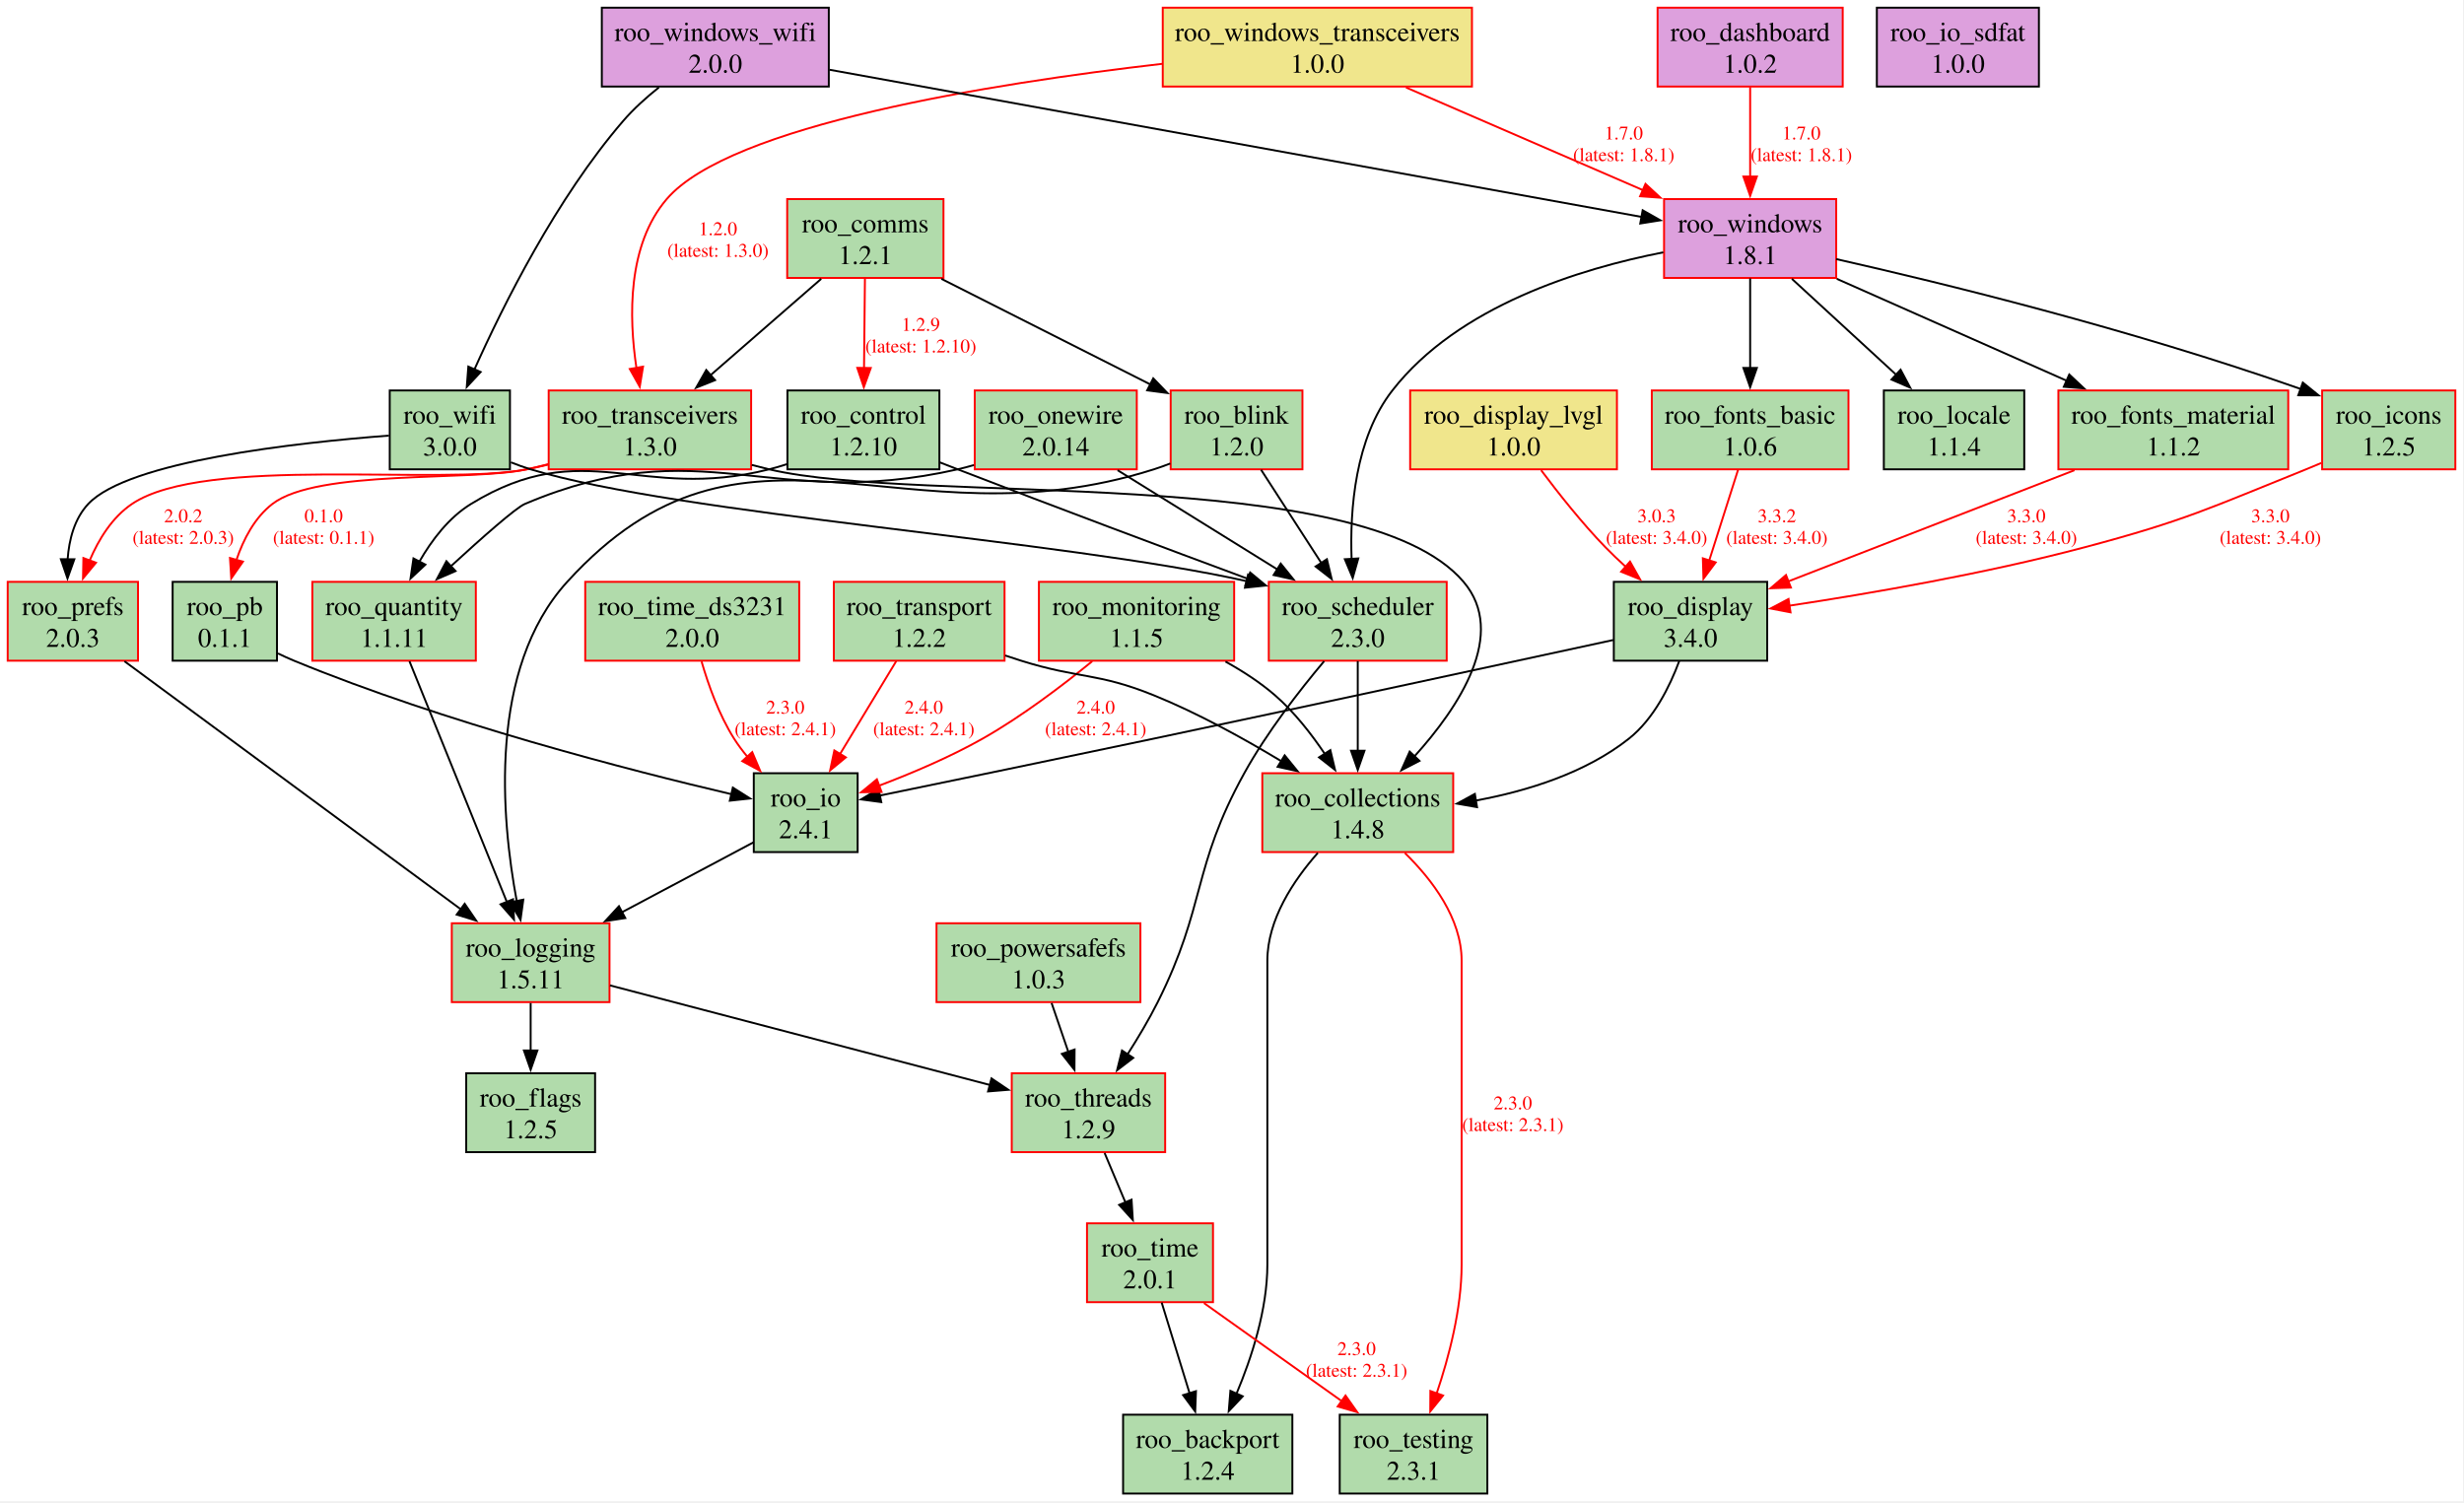
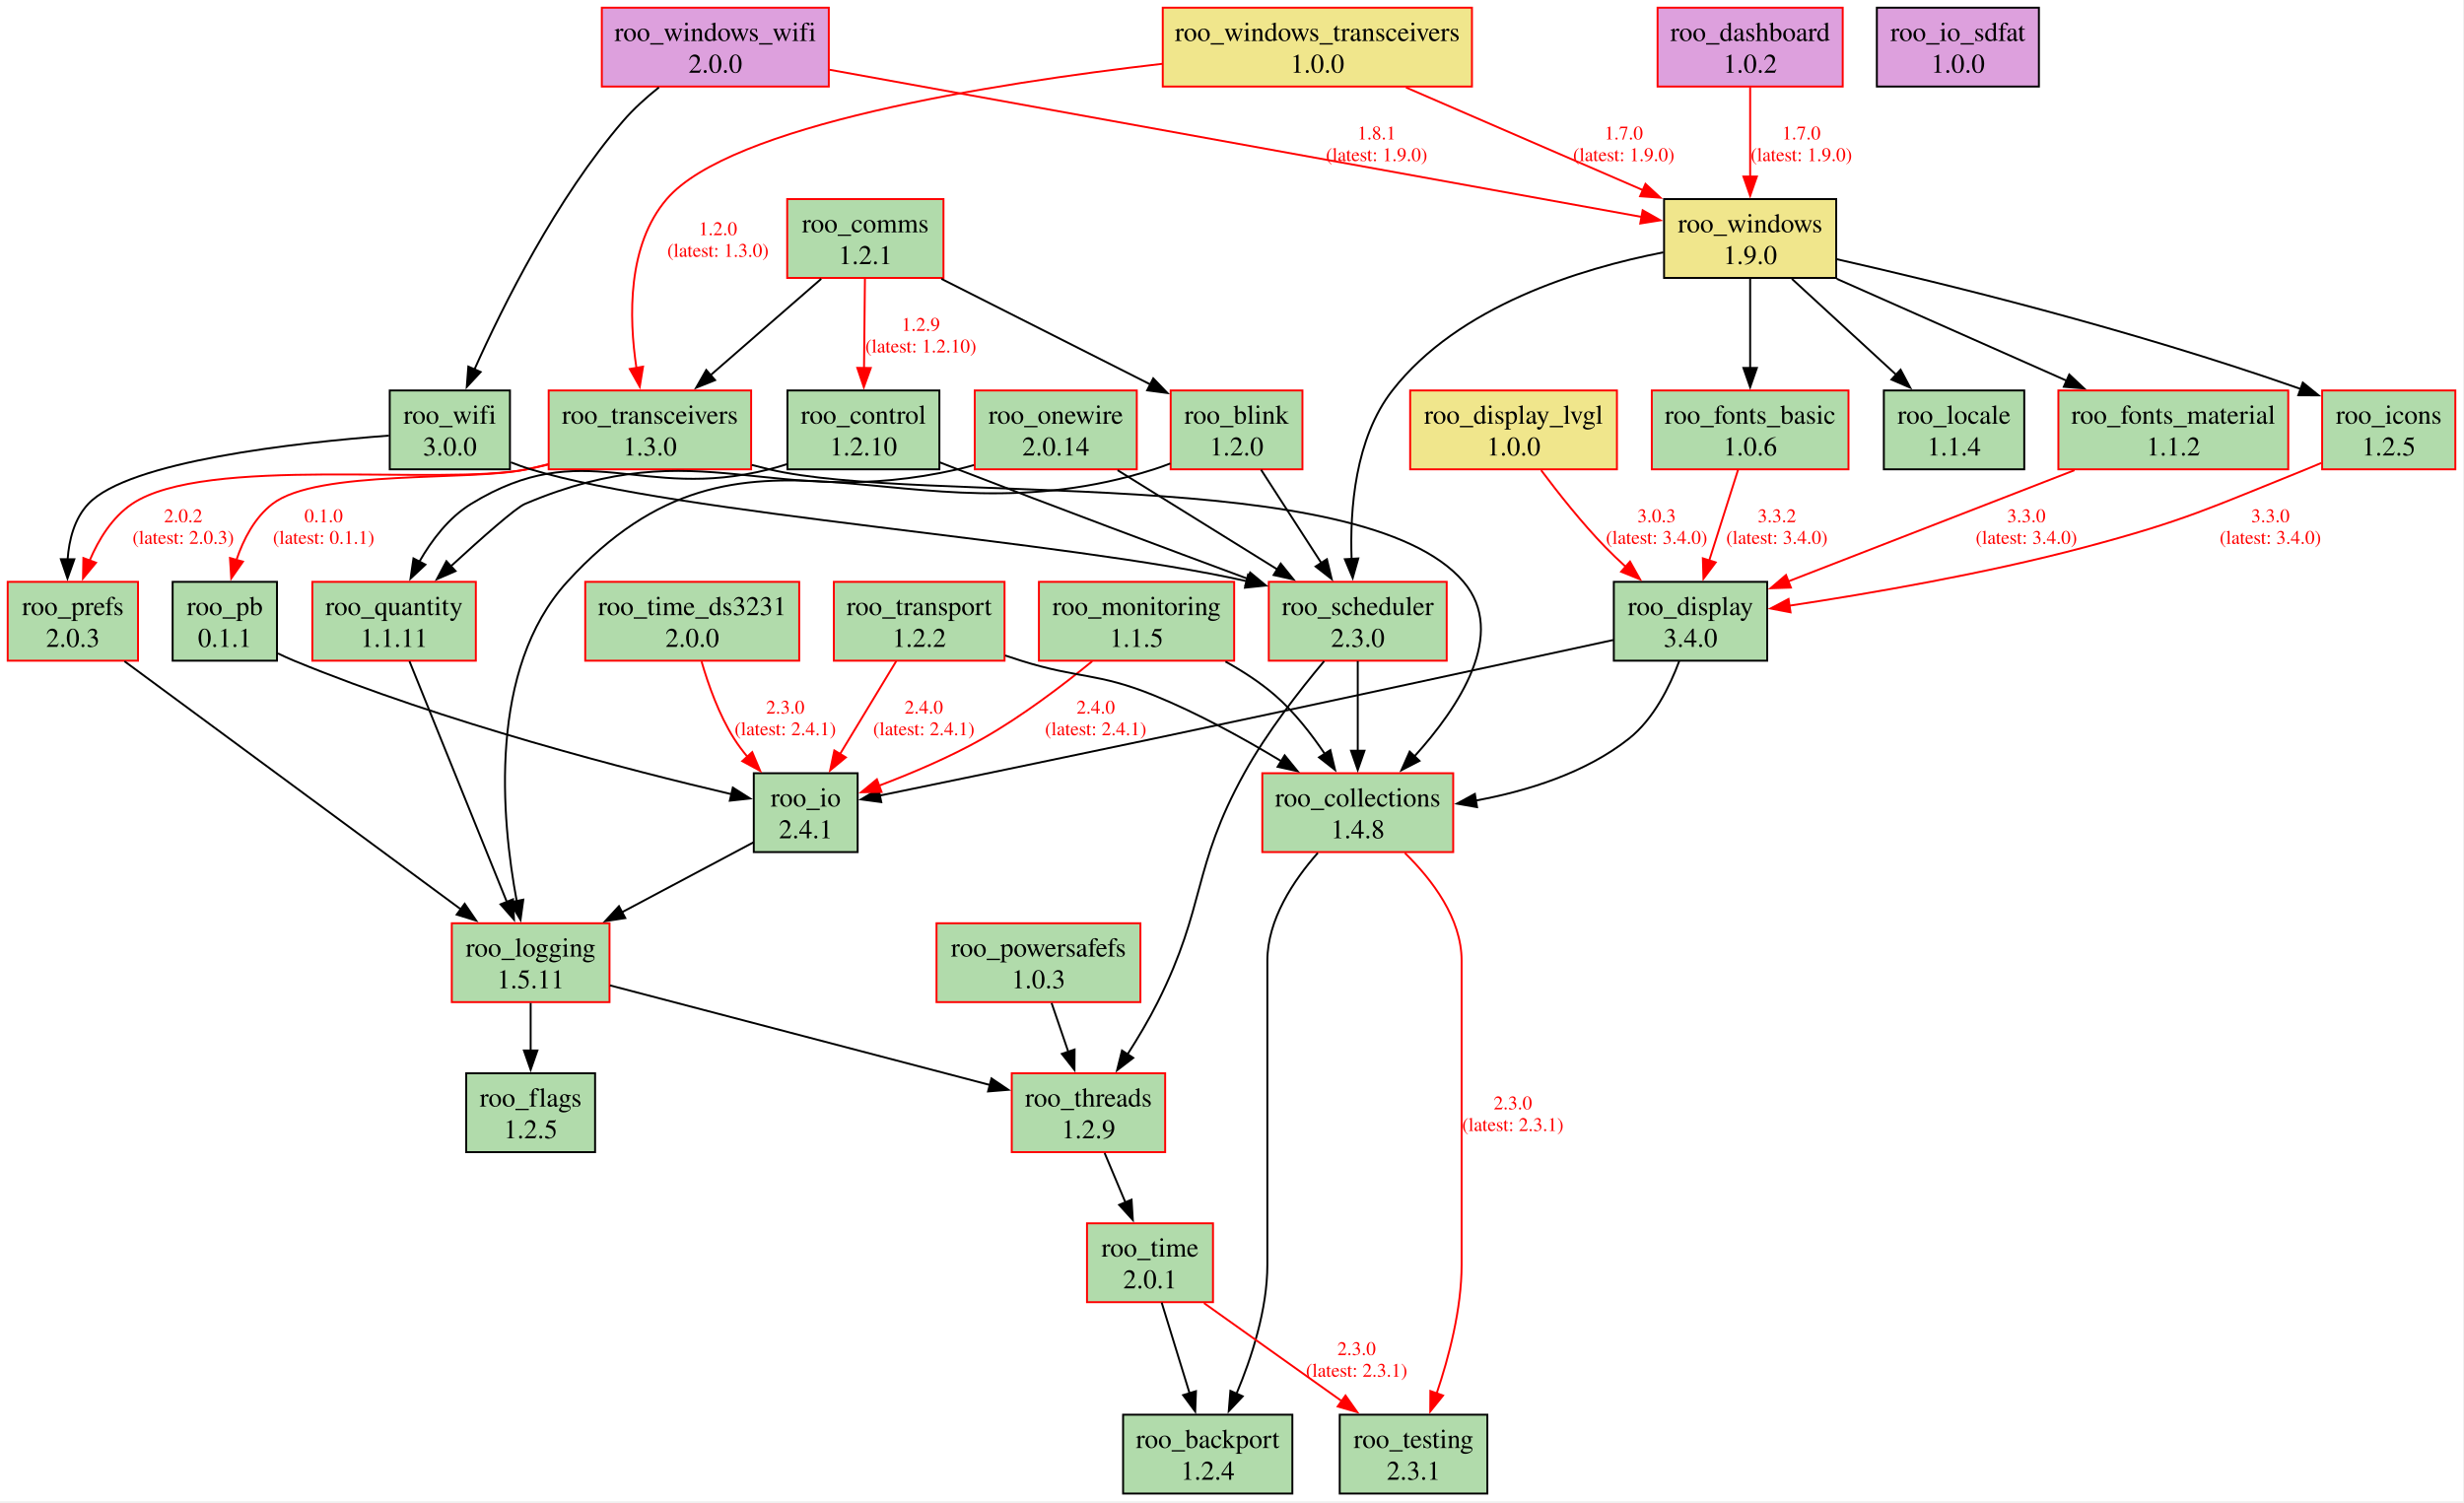
<svg xmlns="http://www.w3.org/2000/svg" width="1281pt" height="781pt" viewBox="0.00 0.00 1281.00 781.00">
  <g id="graph0" class="graph" transform="scale(1 1) rotate(0) translate(4 776.5)">
    <polygon fill="white" stroke="none" points="-4,4 -4,-776.5 1276.5,-776.5 1276.5,4 -4,4" />
    <g id="node1" class="node">
      <polygon fill="#b1dbab" stroke="black" points="667.88,-41 579.88,-41 579.88,0 667.88,0 667.88,-41" />
      <text xml:space="preserve" text-anchor="middle" x="623.88" y="-23.7" font-family="Times,serif" font-size="14.00">roo_backport</text>
      <text xml:space="preserve" text-anchor="middle" x="623.88" y="-7.2" font-family="Times,serif" font-size="14.00">1.2.4</text>
    </g>
    <g id="node2" class="node">
      <polygon fill="#b1dbab" stroke="red" points="673.12,-573.5 604.62,-573.5 604.62,-532.5 673.12,-532.5 673.12,-573.5" />
      <text xml:space="preserve" text-anchor="middle" x="638.88" y="-556.2" font-family="Times,serif" font-size="14.00">roo_blink</text>
      <text xml:space="preserve" text-anchor="middle" x="638.88" y="-539.7" font-family="Times,serif" font-size="14.00">1.2.0</text>
    </g>
    <g id="node16" class="node">
      <polygon fill="#b1dbab" stroke="red" points="312.88,-296.5 230.88,-296.5 230.88,-255.5 312.88,-255.5 312.88,-296.5" />
      <text xml:space="preserve" text-anchor="middle" x="271.88" y="-279.2" font-family="Times,serif" font-size="14.00">roo_logging</text>
      <text xml:space="preserve" text-anchor="middle" x="271.88" y="-262.7" font-family="Times,serif" font-size="14.00">1.5.11</text>
    </g>
    <g id="edge1" class="edge">
      <path fill="none" stroke="black" d="M604.42,-535.53C601.56,-534.42 598.69,-533.39 595.88,-532.5 464.33,-490.71 383.81,-576.05 290.88,-474 249.64,-428.72 256.61,-350.99 264.66,-307.95" />
      <polygon fill="black" stroke="black" points="268.06,-308.77 266.61,-298.27 261.2,-307.38 268.06,-308.77" />
    </g>
    <g id="node23" class="node">
      <polygon fill="#b1dbab" stroke="red" points="748.12,-474 655.62,-474 655.62,-433 748.12,-433 748.12,-474" />
      <text xml:space="preserve" text-anchor="middle" x="701.88" y="-456.7" font-family="Times,serif" font-size="14.00">roo_scheduler</text>
      <text xml:space="preserve" text-anchor="middle" x="701.88" y="-440.2" font-family="Times,serif" font-size="14.00">2.3.0</text>
    </g>
    <g id="edge2" class="edge">
      <path fill="none" stroke="black" d="M651.62,-532.27C660.68,-518.26 672.97,-499.23 683.14,-483.49" />
      <polygon fill="black" stroke="black" points="685.84,-485.77 688.32,-475.47 679.96,-481.97 685.84,-485.77" />
    </g>
    <g id="node3" class="node">
      <polygon fill="#b1dbab" stroke="red" points="751.5,-374.5 652.25,-374.5 652.25,-333.5 751.5,-333.5 751.5,-374.5" />
      <text xml:space="preserve" text-anchor="middle" x="701.88" y="-357.2" font-family="Times,serif" font-size="14.00">roo_collections</text>
      <text xml:space="preserve" text-anchor="middle" x="701.88" y="-340.7" font-family="Times,serif" font-size="14.00">1.4.8</text>
    </g>
    <g id="edge4" class="edge">
      <path fill="none" stroke="black" d="M681.12,-333.09C668.53,-318.82 654.88,-298.41 654.88,-277 654.88,-277 654.88,-277 654.88,-119 654.88,-95.69 646.73,-70.65 638.79,-51.79" />
      <polygon fill="black" stroke="black" points="642.07,-50.56 634.81,-42.84 635.67,-53.4 642.07,-50.56" />
    </g>
    <g id="node24" class="node">
      <polygon fill="#b1dbab" stroke="black" points="769.25,-41 692.5,-41 692.5,0 769.25,0 769.25,-41" />
      <text xml:space="preserve" text-anchor="middle" x="730.88" y="-23.7" font-family="Times,serif" font-size="14.00">roo_testing</text>
      <text xml:space="preserve" text-anchor="middle" x="730.88" y="-7.2" font-family="Times,serif" font-size="14.00">2.3.1</text>
    </g>
    <g id="edge3" class="edge">
      <path fill="none" stroke="red" d="M726.35,-333.07C740.63,-319.09 755.88,-299.01 755.88,-277 755.88,-277 755.88,-277 755.88,-119 755.88,-96.03 749.28,-70.94 742.87,-51.96" />
      <polygon fill="red" stroke="red" points="746.22,-50.96 739.57,-42.71 739.63,-53.31 746.22,-50.96" />
      <text xml:space="preserve" text-anchor="middle" x="782.5" y="-199.75" font-family="Times,serif" font-size="10.00" fill="red">2.3.0</text>
      <text xml:space="preserve" text-anchor="middle" x="782.5" y="-188.5" font-family="Times,serif" font-size="10.00" fill="red">(latest: 2.3.1)</text>
    </g>
    <g id="node4" class="node">
      <polygon fill="#b1dbab" stroke="red" points="486.5,-673 405.25,-673 405.25,-632 486.5,-632 486.5,-673" />
      <text xml:space="preserve" text-anchor="middle" x="445.88" y="-655.7" font-family="Times,serif" font-size="14.00">roo_comms</text>
      <text xml:space="preserve" text-anchor="middle" x="445.88" y="-639.2" font-family="Times,serif" font-size="14.00">1.2.1</text>
    </g>
    <g id="edge5" class="edge">
      <path fill="none" stroke="black" d="M485.4,-631.53C516.94,-615.6 561.14,-593.27 594.01,-576.66" />
      <polygon fill="black" stroke="black" points="595.56,-579.8 602.91,-572.17 592.4,-573.56 595.56,-579.8" />
    </g>
    <g id="node5" class="node">
      <polygon fill="#b1dbab" stroke="black" points="484.38,-573.5 405.38,-573.5 405.38,-532.5 484.38,-532.5 484.38,-573.5" />
      <text xml:space="preserve" text-anchor="middle" x="444.88" y="-556.2" font-family="Times,serif" font-size="14.00">roo_control</text>
      <text xml:space="preserve" text-anchor="middle" x="444.88" y="-539.7" font-family="Times,serif" font-size="14.00">1.2.10</text>
    </g>
    <g id="edge6" class="edge">
      <path fill="none" stroke="red" d="M445.67,-631.77C445.53,-618.29 445.35,-600.16 445.19,-584.79" />
      <polygon fill="red" stroke="red" points="448.7,-585.18 445.09,-575.21 441.7,-585.25 448.7,-585.18" />
      <text xml:space="preserve" text-anchor="middle" x="474.71" y="-604.5" font-family="Times,serif" font-size="10.00" fill="red">1.2.9</text>
      <text xml:space="preserve" text-anchor="middle" x="474.71" y="-593.25" font-family="Times,serif" font-size="10.00" fill="red">(latest: 1.2.10)</text>
    </g>
    <g id="node28" class="node">
      <polygon fill="#b1dbab" stroke="red" points="386.5,-573.5 281.25,-573.5 281.25,-532.5 386.5,-532.5 386.5,-573.5" />
      <text xml:space="preserve" text-anchor="middle" x="333.88" y="-556.2" font-family="Times,serif" font-size="14.00">roo_transceivers</text>
      <text xml:space="preserve" text-anchor="middle" x="333.88" y="-539.7" font-family="Times,serif" font-size="14.00">1.3.0</text>
    </g>
    <g id="edge7" class="edge">
      <path fill="none" stroke="black" d="M422.94,-631.53C406.33,-617.07 383.67,-597.35 365.37,-581.42" />
      <polygon fill="black" stroke="black" points="367.76,-578.86 357.92,-574.93 363.17,-584.14 367.76,-578.86" />
    </g>
    <g id="node22" class="node">
      <polygon fill="#b1dbab" stroke="red" points="243.38,-474 158.38,-474 158.38,-433 243.38,-433 243.38,-474" />
      <text xml:space="preserve" text-anchor="middle" x="200.88" y="-456.7" font-family="Times,serif" font-size="14.00">roo_quantity</text>
      <text xml:space="preserve" text-anchor="middle" x="200.88" y="-440.2" font-family="Times,serif" font-size="14.00">1.1.11</text>
    </g>
    <g id="edge8" class="edge">
      <path fill="none" stroke="black" d="M405.05,-535.16C401.97,-534.16 398.89,-533.26 395.88,-532.5 328.63,-515.53 300.03,-550.7 240.88,-514.5 229.35,-507.45 220.43,-495.67 213.97,-484.41" />
      <polygon fill="black" stroke="black" points="217.16,-482.95 209.42,-475.71 210.95,-486.19 217.16,-482.95" />
    </g>
    <g id="edge9" class="edge">
      <path fill="none" stroke="black" d="M484.69,-536.08C487.8,-534.86 490.89,-533.66 493.88,-532.5 544.84,-512.81 603.09,-491.02 644.97,-475.49" />
      <polygon fill="black" stroke="black" points="645.93,-478.87 654.09,-472.11 643.5,-472.3 645.93,-478.87" />
    </g>
    <g id="node6" class="node">
      <polygon fill="plum" stroke="red" points="954,-772.5 857.75,-772.5 857.75,-731.5 954,-731.5 954,-772.5" />
      <text xml:space="preserve" text-anchor="middle" x="905.88" y="-755.2" font-family="Times,serif" font-size="14.00">roo_dashboard</text>
      <text xml:space="preserve" text-anchor="middle" x="905.88" y="-738.7" font-family="Times,serif" font-size="14.00">1.0.2</text>
    </g>
    <g id="node31" class="node">
-       <polygon fill="plum" stroke="red" points="950.62,-673 861.12,-673 861.12,-632 950.62,-632 950.62,-673" />
+       <polygon fill="khaki" stroke="black" points="950.62,-673 861.12,-673 861.12,-632 950.62,-632 950.62,-673" />
      <text xml:space="preserve" text-anchor="middle" x="905.88" y="-655.7" font-family="Times,serif" font-size="14.00">roo_windows</text>
-       <text xml:space="preserve" text-anchor="middle" x="905.88" y="-639.2" font-family="Times,serif" font-size="14.00">1.8.1</text>
+       <text xml:space="preserve" text-anchor="middle" x="905.88" y="-639.2" font-family="Times,serif" font-size="14.00">1.9.0</text>
    </g>
    <g id="edge10" class="edge">
      <path fill="none" stroke="red" d="M905.88,-731.27C905.88,-717.79 905.88,-699.66 905.88,-684.29" />
      <polygon fill="red" stroke="red" points="909.38,-684.71 905.88,-674.71 902.38,-684.71 909.38,-684.71" />
      <text xml:space="preserve" text-anchor="middle" x="932.5" y="-704" font-family="Times,serif" font-size="10.00" fill="red">1.7.0</text>
-       <text xml:space="preserve" text-anchor="middle" x="932.5" y="-692.75" font-family="Times,serif" font-size="10.00" fill="red">(latest: 1.8.1)</text>
+       <text xml:space="preserve" text-anchor="middle" x="932.5" y="-692.75" font-family="Times,serif" font-size="10.00" fill="red">(latest: 1.9.0)</text>
    </g>
    <g id="node7" class="node">
      <polygon fill="#b1dbab" stroke="black" points="914.75,-474 835,-474 835,-433 914.75,-433 914.75,-474" />
      <text xml:space="preserve" text-anchor="middle" x="874.88" y="-456.7" font-family="Times,serif" font-size="14.00">roo_display</text>
      <text xml:space="preserve" text-anchor="middle" x="874.88" y="-440.2" font-family="Times,serif" font-size="14.00">3.4.0</text>
    </g>
    <g id="edge11" class="edge">
      <path fill="none" stroke="black" d="M868.99,-432.75C864.06,-419.51 855.73,-402.7 842.88,-392.5 820.3,-374.6 789.95,-365.2 763.19,-360.29" />
      <polygon fill="black" stroke="black" points="763.9,-356.86 753.46,-358.69 762.76,-363.76 763.9,-356.86" />
    </g>
    <g id="node13" class="node">
      <polygon fill="#b1dbab" stroke="black" points="441.88,-374.5 387.88,-374.5 387.88,-333.5 441.88,-333.5 441.88,-374.5" />
      <text xml:space="preserve" text-anchor="middle" x="414.88" y="-357.2" font-family="Times,serif" font-size="14.00">roo_io</text>
      <text xml:space="preserve" text-anchor="middle" x="414.88" y="-340.7" font-family="Times,serif" font-size="14.00">2.4.1</text>
    </g>
    <g id="edge12" class="edge">
      <path fill="none" stroke="black" d="M834.7,-443.76C780.5,-431.99 680.95,-410.46 595.88,-392.5 546.72,-382.12 489.99,-370.41 453.34,-362.88" />
      <polygon fill="black" stroke="black" points="454.16,-359.48 443.66,-360.89 452.75,-366.33 454.16,-359.48" />
    </g>
    <g id="node8" class="node">
      <polygon fill="khaki" stroke="red" points="836.62,-573.5 729.12,-573.5 729.12,-532.5 836.62,-532.5 836.62,-573.5" />
      <text xml:space="preserve" text-anchor="middle" x="782.88" y="-556.2" font-family="Times,serif" font-size="14.00">roo_display_lvgl</text>
      <text xml:space="preserve" text-anchor="middle" x="782.88" y="-539.7" font-family="Times,serif" font-size="14.00">1.0.0</text>
    </g>
    <g id="edge13" class="edge">
      <path fill="none" stroke="red" d="M797.23,-532.01C806.27,-519.94 818.48,-504.52 830.62,-492 833.94,-488.58 837.53,-485.15 841.2,-481.83" />
      <polygon fill="red" stroke="red" points="843.42,-484.54 848.63,-475.31 838.8,-479.27 843.42,-484.54" />
      <text xml:space="preserve" text-anchor="middle" x="857.25" y="-505" font-family="Times,serif" font-size="10.00" fill="red">3.0.3</text>
      <text xml:space="preserve" text-anchor="middle" x="857.25" y="-493.75" font-family="Times,serif" font-size="10.00" fill="red">(latest: 3.4.0)</text>
    </g>
    <g id="node9" class="node">
      <polygon fill="#b1dbab" stroke="black" points="305.38,-218.5 238.38,-218.5 238.38,-177.5 305.38,-177.5 305.38,-218.5" />
      <text xml:space="preserve" text-anchor="middle" x="271.88" y="-201.2" font-family="Times,serif" font-size="14.00">roo_flags</text>
      <text xml:space="preserve" text-anchor="middle" x="271.88" y="-184.7" font-family="Times,serif" font-size="14.00">1.2.5</text>
    </g>
    <g id="node10" class="node">
      <polygon fill="#b1dbab" stroke="red" points="957,-573.5 854.75,-573.5 854.75,-532.5 957,-532.5 957,-573.5" />
      <text xml:space="preserve" text-anchor="middle" x="905.88" y="-556.2" font-family="Times,serif" font-size="14.00">roo_fonts_basic</text>
      <text xml:space="preserve" text-anchor="middle" x="905.88" y="-539.7" font-family="Times,serif" font-size="14.00">1.0.6</text>
    </g>
    <g id="edge14" class="edge">
      <path fill="none" stroke="red" d="M899.6,-532.27C895.27,-518.66 889.44,-500.3 884.52,-484.84" />
      <polygon fill="red" stroke="red" points="887.96,-484.11 881.6,-475.64 881.29,-486.23 887.96,-484.11" />
      <text xml:space="preserve" text-anchor="middle" x="919.78" y="-505" font-family="Times,serif" font-size="10.00" fill="red">3.3.2</text>
      <text xml:space="preserve" text-anchor="middle" x="919.78" y="-493.75" font-family="Times,serif" font-size="10.00" fill="red">(latest: 3.4.0)</text>
    </g>
    <g id="node11" class="node">
      <polygon fill="#b1dbab" stroke="red" points="1185.62,-573.5 1066.12,-573.5 1066.12,-532.5 1185.62,-532.5 1185.62,-573.5" />
      <text xml:space="preserve" text-anchor="middle" x="1125.88" y="-556.2" font-family="Times,serif" font-size="14.00">roo_fonts_material</text>
      <text xml:space="preserve" text-anchor="middle" x="1125.88" y="-539.7" font-family="Times,serif" font-size="14.00">1.1.2</text>
    </g>
    <g id="edge15" class="edge">
      <path fill="none" stroke="red" d="M1074.48,-532.03C1030.98,-515.14 968.97,-491.05 925.65,-474.22" />
      <polygon fill="red" stroke="red" points="927.06,-471.02 916.47,-470.66 924.52,-477.54 927.06,-471.02" />
      <text xml:space="preserve" text-anchor="middle" x="1049.48" y="-505" font-family="Times,serif" font-size="10.00" fill="red">3.3.0</text>
      <text xml:space="preserve" text-anchor="middle" x="1049.48" y="-493.75" font-family="Times,serif" font-size="10.00" fill="red">(latest: 3.4.0)</text>
    </g>
    <g id="node12" class="node">
      <polygon fill="#b1dbab" stroke="red" points="1272.5,-573.5 1203.25,-573.5 1203.25,-532.5 1272.5,-532.5 1272.5,-573.5" />
      <text xml:space="preserve" text-anchor="middle" x="1237.88" y="-556.2" font-family="Times,serif" font-size="14.00">roo_icons</text>
      <text xml:space="preserve" text-anchor="middle" x="1237.88" y="-539.7" font-family="Times,serif" font-size="14.00">1.2.5</text>
    </g>
    <g id="edge16" class="edge">
      <path fill="none" stroke="red" d="M1202.78,-535.79C1200.12,-534.65 1197.46,-533.54 1194.88,-532.5 1144.6,-512.29 1132.25,-505.92 1079.88,-492 1028.26,-478.28 968,-467.91 926.24,-461.6" />
      <polygon fill="red" stroke="red" points="926.87,-458.15 916.47,-460.14 925.84,-465.08 926.87,-458.15" />
      <text xml:space="preserve" text-anchor="middle" x="1176.34" y="-505" font-family="Times,serif" font-size="10.00" fill="red">3.3.0</text>
      <text xml:space="preserve" text-anchor="middle" x="1176.34" y="-493.75" font-family="Times,serif" font-size="10.00" fill="red">(latest: 3.4.0)</text>
    </g>
    <g id="edge17" class="edge">
      <path fill="none" stroke="black" d="M387.64,-338.53C368.39,-328.29 342.07,-314.31 319.39,-302.25" />
      <polygon fill="black" stroke="black" points="321.08,-299.19 310.61,-297.58 317.79,-305.37 321.08,-299.19" />
    </g>
    <g id="node14" class="node">
      <polygon fill="plum" stroke="black" points="1056,-772.5 971.75,-772.5 971.75,-731.5 1056,-731.5 1056,-772.5" />
      <text xml:space="preserve" text-anchor="middle" x="1013.88" y="-755.2" font-family="Times,serif" font-size="14.00">roo_io_sdfat</text>
      <text xml:space="preserve" text-anchor="middle" x="1013.88" y="-738.7" font-family="Times,serif" font-size="14.00">1.0.0</text>
    </g>
    <g id="node15" class="node">
      <polygon fill="#b1dbab" stroke="black" points="1048.38,-573.5 975.38,-573.5 975.38,-532.5 1048.38,-532.5 1048.38,-573.5" />
      <text xml:space="preserve" text-anchor="middle" x="1011.88" y="-556.2" font-family="Times,serif" font-size="14.00">roo_locale</text>
      <text xml:space="preserve" text-anchor="middle" x="1011.88" y="-539.7" font-family="Times,serif" font-size="14.00">1.1.4</text>
    </g>
    <g id="edge18" class="edge">
      <path fill="none" stroke="black" d="M271.88,-255.03C271.88,-247.44 271.88,-238.6 271.88,-230.21" />
      <polygon fill="black" stroke="black" points="275.38,-230.35 271.88,-220.35 268.38,-230.35 275.38,-230.35" />
    </g>
    <g id="node25" class="node">
      <polygon fill="#b1dbab" stroke="red" points="601.75,-218.5 522,-218.5 522,-177.5 601.75,-177.5 601.75,-218.5" />
      <text xml:space="preserve" text-anchor="middle" x="561.88" y="-201.2" font-family="Times,serif" font-size="14.00">roo_threads</text>
      <text xml:space="preserve" text-anchor="middle" x="561.88" y="-184.7" font-family="Times,serif" font-size="14.00">1.2.9</text>
    </g>
    <g id="edge19" class="edge">
      <path fill="none" stroke="black" d="M313.12,-264.19C365.16,-250.55 454.65,-227.1 510.92,-212.35" />
      <polygon fill="black" stroke="black" points="511.46,-215.83 520.24,-209.91 509.68,-209.06 511.46,-215.83" />
    </g>
    <g id="node17" class="node">
      <polygon fill="#b1dbab" stroke="red" points="637.62,-474 536.12,-474 536.12,-433 637.62,-433 637.62,-474" />
      <text xml:space="preserve" text-anchor="middle" x="586.88" y="-456.7" font-family="Times,serif" font-size="14.00">roo_monitoring</text>
      <text xml:space="preserve" text-anchor="middle" x="586.88" y="-440.2" font-family="Times,serif" font-size="14.00">1.1.5</text>
    </g>
    <g id="edge20" class="edge">
      <path fill="none" stroke="black" d="M633.11,-432.54C642.16,-427.53 651.21,-421.65 658.88,-415 668.78,-406.41 677.63,-395.1 684.7,-384.62" />
      <polygon fill="black" stroke="black" points="687.63,-386.53 690.08,-376.22 681.74,-382.75 687.63,-386.53" />
    </g>
    <g id="edge21" class="edge">
      <path fill="none" stroke="red" d="M563.82,-432.7C548.4,-420.1 527.27,-404.05 506.88,-392.5 489.88,-382.88 469.93,-374.43 452.96,-368.01" />
      <polygon fill="red" stroke="red" points="454.31,-364.77 443.71,-364.6 451.89,-371.34 454.31,-364.77" />
      <text xml:space="preserve" text-anchor="middle" x="565.64" y="-405.5" font-family="Times,serif" font-size="10.00" fill="red">2.4.0</text>
      <text xml:space="preserve" text-anchor="middle" x="565.64" y="-394.25" font-family="Times,serif" font-size="10.00" fill="red">(latest: 2.4.1)</text>
    </g>
    <g id="node18" class="node">
      <polygon fill="#b1dbab" stroke="red" points="587,-573.5 502.75,-573.5 502.75,-532.5 587,-532.5 587,-573.5" />
      <text xml:space="preserve" text-anchor="middle" x="544.88" y="-556.2" font-family="Times,serif" font-size="14.00">roo_onewire</text>
      <text xml:space="preserve" text-anchor="middle" x="544.88" y="-539.7" font-family="Times,serif" font-size="14.00">2.0.14</text>
    </g>
    <g id="edge23" class="edge">
      <path fill="none" stroke="black" d="M502.3,-534.71C499.47,-533.88 496.65,-533.13 493.88,-532.5 396.03,-510.36 361.22,-553.7 268.88,-514.5 264.12,-512.48 246.4,-496.79 230.23,-481.96" />
      <polygon fill="black" stroke="black" points="232.83,-479.6 223.11,-475.38 228.09,-484.74 232.83,-479.6" />
    </g>
    <g id="edge22" class="edge">
      <path fill="none" stroke="black" d="M577.03,-532.03C601.05,-517.11 634.1,-496.59 660.16,-480.41" />
      <polygon fill="black" stroke="black" points="661.83,-483.49 668.48,-475.24 658.14,-477.54 661.83,-483.49" />
    </g>
    <g id="node19" class="node">
      <polygon fill="#b1dbab" stroke="black" points="140,-474 85.75,-474 85.75,-433 140,-433 140,-474" />
      <text xml:space="preserve" text-anchor="middle" x="112.88" y="-456.7" font-family="Times,serif" font-size="14.00">roo_pb</text>
      <text xml:space="preserve" text-anchor="middle" x="112.88" y="-440.2" font-family="Times,serif" font-size="14.00">0.1.1</text>
    </g>
    <g id="edge24" class="edge">
      <path fill="none" stroke="black" d="M140.5,-436.79C143.29,-435.43 146.11,-434.14 148.88,-433 227.27,-400.7 323.74,-375.92 376.28,-363.6" />
      <polygon fill="black" stroke="black" points="376.99,-367.03 385.95,-361.36 375.42,-360.21 376.99,-367.03" />
    </g>
    <g id="node20" class="node">
      <polygon fill="#b1dbab" stroke="red" points="588.88,-296.5 482.88,-296.5 482.88,-255.5 588.88,-255.5 588.88,-296.5" />
      <text xml:space="preserve" text-anchor="middle" x="535.88" y="-279.2" font-family="Times,serif" font-size="14.00">roo_powersafefs</text>
      <text xml:space="preserve" text-anchor="middle" x="535.88" y="-262.7" font-family="Times,serif" font-size="14.00">1.0.3</text>
    </g>
    <g id="edge25" class="edge">
      <path fill="none" stroke="black" d="M542.71,-255.03C545.36,-247.26 548.47,-238.19 551.4,-229.63" />
      <polygon fill="black" stroke="black" points="554.67,-230.86 554.6,-220.27 548.05,-228.6 554.67,-230.86" />
    </g>
    <g id="node21" class="node">
      <polygon fill="#b1dbab" stroke="red" points="67.75,-474 0,-474 0,-433 67.75,-433 67.75,-474" />
      <text xml:space="preserve" text-anchor="middle" x="33.88" y="-456.7" font-family="Times,serif" font-size="14.00">roo_prefs</text>
      <text xml:space="preserve" text-anchor="middle" x="33.88" y="-440.2" font-family="Times,serif" font-size="14.00">2.0.3</text>
    </g>
    <g id="edge26" class="edge">
      <path fill="none" stroke="black" d="M60.71,-432.71C103.57,-401.11 187.5,-339.22 235.64,-303.72" />
      <polygon fill="black" stroke="black" points="237.58,-306.64 243.55,-297.89 233.43,-301 237.58,-306.64" />
    </g>
    <g id="edge27" class="edge">
      <path fill="none" stroke="black" d="M208.88,-432.71C221.24,-402.16 245.05,-343.31 259.6,-307.35" />
      <polygon fill="black" stroke="black" points="262.72,-308.97 263.22,-298.39 256.23,-306.35 262.72,-308.97" />
    </g>
    <g id="edge28" class="edge">
      <path fill="none" stroke="black" d="M701.88,-432.77C701.88,-419.29 701.88,-401.16 701.88,-385.79" />
      <polygon fill="black" stroke="black" points="705.38,-386.21 701.88,-376.21 698.38,-386.21 705.38,-386.21" />
    </g>
    <g id="edge29" class="edge">
      <path fill="none" stroke="black" d="M684.4,-432.75C671.65,-417.6 654.61,-395.75 642.88,-374.5 615.54,-325 623.2,-306.06 597.88,-255.5 593.31,-246.38 587.64,-236.88 582.17,-228.33" />
      <polygon fill="black" stroke="black" points="585.16,-226.51 576.75,-220.07 579.31,-230.35 585.16,-226.51" />
    </g>
    <g id="node26" class="node">
      <polygon fill="#b1dbab" stroke="red" points="626.62,-140.5 561.12,-140.5 561.12,-99.5 626.62,-99.5 626.62,-140.5" />
      <text xml:space="preserve" text-anchor="middle" x="593.88" y="-123.2" font-family="Times,serif" font-size="14.00">roo_time</text>
      <text xml:space="preserve" text-anchor="middle" x="593.88" y="-106.7" font-family="Times,serif" font-size="14.00">2.0.1</text>
    </g>
    <g id="edge30" class="edge">
      <path fill="none" stroke="black" d="M570.28,-177.03C573.59,-169.18 577.46,-159.98 581.1,-151.34" />
      <polygon fill="black" stroke="black" points="584.28,-152.8 584.94,-142.23 577.83,-150.09 584.28,-152.8" />
    </g>
    <g id="edge32" class="edge">
      <path fill="none" stroke="black" d="M599.95,-99.27C604.13,-85.66 609.78,-67.3 614.54,-51.84" />
      <polygon fill="black" stroke="black" points="617.77,-53.23 617.37,-42.65 611.08,-51.18 617.77,-53.23" />
    </g>
    <g id="edge31" class="edge">
      <path fill="none" stroke="red" d="M621.93,-99.03C642.62,-84.31 670.97,-64.13 693.57,-48.05" />
      <polygon fill="red" stroke="red" points="695.51,-50.97 701.62,-42.32 691.45,-45.26 695.51,-50.97" />
      <text xml:space="preserve" text-anchor="middle" x="701.27" y="-72" font-family="Times,serif" font-size="10.00" fill="red">2.3.0</text>
      <text xml:space="preserve" text-anchor="middle" x="701.27" y="-60.75" font-family="Times,serif" font-size="10.00" fill="red">(latest: 2.3.1)</text>
    </g>
    <g id="node27" class="node">
      <polygon fill="#b1dbab" stroke="red" points="411.5,-474 300.25,-474 300.25,-433 411.5,-433 411.5,-474" />
      <text xml:space="preserve" text-anchor="middle" x="355.88" y="-456.7" font-family="Times,serif" font-size="14.00">roo_time_ds3231</text>
      <text xml:space="preserve" text-anchor="middle" x="355.88" y="-440.2" font-family="Times,serif" font-size="14.00">2.0.0</text>
    </g>
    <g id="edge33" class="edge">
      <path fill="none" stroke="red" d="M360.73,-432.6C364.26,-420.42 369.8,-404.85 377.62,-392.5 379.7,-389.22 382.11,-386.01 384.68,-382.92" />
      <polygon fill="red" stroke="red" points="387.07,-385.49 391.21,-375.73 381.89,-380.78 387.07,-385.49" />
      <text xml:space="preserve" text-anchor="middle" x="404.25" y="-405.5" font-family="Times,serif" font-size="10.00" fill="red">2.3.0</text>
      <text xml:space="preserve" text-anchor="middle" x="404.25" y="-394.25" font-family="Times,serif" font-size="10.00" fill="red">(latest: 2.4.1)</text>
    </g>
    <g id="edge35" class="edge">
      <path fill="none" stroke="black" d="M386.84,-534.79C389.88,-533.97 392.91,-533.2 395.88,-532.5 474.95,-513.76 704.21,-535.89 756.88,-474 779.8,-447.06 754.61,-408.97 731.29,-383.19" />
      <polygon fill="black" stroke="black" points="733.96,-380.93 724.56,-376.06 728.87,-385.74 733.96,-380.93" />
    </g>
    <g id="edge34" class="edge">
      <path fill="none" stroke="red" d="M280.96,-535.16C277.23,-534.2 273.51,-533.29 269.88,-532.5 240.9,-526.16 161.1,-532.62 137.62,-514.5 128.36,-507.35 122.54,-496.11 118.89,-485.29" />
      <polygon fill="red" stroke="red" points="122.3,-484.5 116.23,-475.81 115.56,-486.39 122.3,-484.5" />
      <text xml:space="preserve" text-anchor="middle" x="164.25" y="-505" font-family="Times,serif" font-size="10.00" fill="red">0.1.0</text>
      <text xml:space="preserve" text-anchor="middle" x="164.25" y="-493.75" font-family="Times,serif" font-size="10.00" fill="red">(latest: 0.1.1)</text>
    </g>
    <g id="edge36" class="edge">
      <path fill="none" stroke="red" d="M281.01,-534.96C277.26,-534.04 273.52,-533.21 269.88,-532.5 224.93,-523.78 102.61,-540.06 64.62,-514.5 54.36,-507.59 47.32,-496.15 42.61,-485.1" />
      <polygon fill="red" stroke="red" points="45.91,-483.95 39.15,-475.79 39.35,-486.38 45.91,-483.95" />
      <text xml:space="preserve" text-anchor="middle" x="91.25" y="-505" font-family="Times,serif" font-size="10.00" fill="red">2.0.2</text>
      <text xml:space="preserve" text-anchor="middle" x="91.25" y="-493.75" font-family="Times,serif" font-size="10.00" fill="red">(latest: 2.0.3)</text>
    </g>
    <g id="node29" class="node">
      <polygon fill="#b1dbab" stroke="red" points="518.25,-474 429.5,-474 429.5,-433 518.25,-433 518.25,-474" />
      <text xml:space="preserve" text-anchor="middle" x="473.88" y="-456.7" font-family="Times,serif" font-size="14.00">roo_transport</text>
      <text xml:space="preserve" text-anchor="middle" x="473.88" y="-440.2" font-family="Times,serif" font-size="14.00">1.2.2</text>
    </g>
    <g id="edge37" class="edge">
      <path fill="none" stroke="black" d="M518.59,-435.7C521.38,-434.76 524.16,-433.85 526.88,-433 557.12,-423.52 566.5,-426.91 595.88,-415 618.74,-405.73 642.78,-392.45 662.17,-380.74" />
      <polygon fill="black" stroke="black" points="663.88,-383.8 670.57,-375.58 660.22,-377.83 663.88,-383.8" />
    </g>
    <g id="edge38" class="edge">
      <path fill="none" stroke="red" d="M461.94,-432.77C453.54,-418.89 442.16,-400.08 432.69,-384.44" />
      <polygon fill="red" stroke="red" points="435.75,-382.74 427.58,-376 429.76,-386.36 435.75,-382.74" />
      <text xml:space="preserve" text-anchor="middle" x="476.28" y="-405.5" font-family="Times,serif" font-size="10.00" fill="red">2.4.0</text>
      <text xml:space="preserve" text-anchor="middle" x="476.28" y="-394.25" font-family="Times,serif" font-size="10.00" fill="red">(latest: 2.4.1)</text>
    </g>
    <g id="node30" class="node">
      <polygon fill="#b1dbab" stroke="black" points="261.12,-573.5 198.62,-573.5 198.62,-532.5 261.12,-532.5 261.12,-573.5" />
      <text xml:space="preserve" text-anchor="middle" x="229.88" y="-556.2" font-family="Times,serif" font-size="14.00">roo_wifi</text>
      <text xml:space="preserve" text-anchor="middle" x="229.88" y="-539.7" font-family="Times,serif" font-size="14.00">3.0.0</text>
    </g>
    <g id="edge39" class="edge">
      <path fill="none" stroke="black" d="M198.21,-550.04C150.3,-546.38 62.76,-536.78 41.88,-514.5 34.67,-506.81 31.88,-495.94 31.15,-485.56" />
      <polygon fill="black" stroke="black" points="34.65,-485.74 31.09,-475.76 27.65,-485.78 34.65,-485.74" />
    </g>
    <g id="edge40" class="edge">
      <path fill="none" stroke="black" d="M261.62,-536.14C265.03,-534.78 268.49,-533.53 271.88,-532.5 349.43,-508.96 548.71,-495.74 644.14,-474.35" />
      <polygon fill="black" stroke="black" points="644.86,-477.77 653.78,-472.05 643.24,-470.96 644.86,-477.77" />
    </g>
    <g id="edge41" class="edge">
      <path fill="none" stroke="black" d="M905.88,-631.77C905.88,-618.29 905.88,-600.16 905.88,-584.79" />
      <polygon fill="black" stroke="black" points="909.38,-585.21 905.88,-575.21 902.38,-585.21 909.38,-585.21" />
    </g>
    <g id="edge42" class="edge">
      <path fill="none" stroke="black" d="M950.93,-631.53C985.63,-616.15 1033.77,-594.82 1070.76,-578.42" />
      <polygon fill="black" stroke="black" points="1071.78,-581.8 1079.5,-574.55 1068.94,-575.4 1071.78,-581.8" />
    </g>
    <g id="edge44" class="edge">
      <path fill="none" stroke="black" d="M950.63,-641.8C1005.84,-629.31 1102.53,-605.76 1192.25,-574.22" />
      <polygon fill="black" stroke="black" points="1193.2,-577.6 1201.44,-570.94 1190.85,-571 1193.2,-577.6" />
    </g>
    <g id="edge43" class="edge">
      <path fill="none" stroke="black" d="M927.58,-631.53C943.3,-617.07 964.74,-597.35 982.07,-581.42" />
      <polygon fill="black" stroke="black" points="984.09,-584.31 989.08,-574.96 979.35,-579.16 984.09,-584.31" />
    </g>
    <g id="edge45" class="edge">
      <path fill="none" stroke="black" d="M860.74,-645.31C817.56,-636.87 754.1,-617.42 719.88,-573.5 700.5,-548.63 697.71,-511.74 698.69,-485.63" />
      <polygon fill="black" stroke="black" points="702.16,-486.18 699.26,-475.99 695.17,-485.76 702.16,-486.18" />
    </g>
    <g id="node32" class="node">
      <polygon fill="khaki" stroke="red" points="761.25,-772.5 600.5,-772.5 600.5,-731.5 761.25,-731.5 761.25,-772.5" />
      <text xml:space="preserve" text-anchor="middle" x="680.88" y="-755.2" font-family="Times,serif" font-size="14.00">roo_windows_transceivers</text>
      <text xml:space="preserve" text-anchor="middle" x="680.88" y="-738.7" font-family="Times,serif" font-size="14.00">1.0.0</text>
    </g>
    <g id="edge46" class="edge">
      <path fill="none" stroke="red" d="M600.13,-743.31C510.95,-733.01 375.58,-711.43 342.62,-673 322.16,-649.13 322.89,-611.75 326.87,-585.25" />
      <polygon fill="red" stroke="red" points="330.31,-585.88 328.6,-575.43 323.42,-584.67 330.31,-585.88" />
      <text xml:space="preserve" text-anchor="middle" x="369.25" y="-654.25" font-family="Times,serif" font-size="10.00" fill="red">1.2.0</text>
      <text xml:space="preserve" text-anchor="middle" x="369.25" y="-643" font-family="Times,serif" font-size="10.00" fill="red">(latest: 1.3.0)</text>
    </g>
    <g id="edge47" class="edge">
      <path fill="none" stroke="red" d="M726.95,-731.03C762.68,-715.55 812.33,-694.04 850.26,-677.6" />
      <polygon fill="red" stroke="red" points="851.46,-680.9 859.24,-673.71 848.67,-674.47 851.46,-680.9" />
      <text xml:space="preserve" text-anchor="middle" x="840.15" y="-704" font-family="Times,serif" font-size="10.00" fill="red">1.7.0</text>
-       <text xml:space="preserve" text-anchor="middle" x="840.15" y="-692.75" font-family="Times,serif" font-size="10.00" fill="red">(latest: 1.8.1)</text>
+       <text xml:space="preserve" text-anchor="middle" x="840.15" y="-692.75" font-family="Times,serif" font-size="10.00" fill="red">(latest: 1.9.0)</text>
    </g>
    <g id="node33" class="node">
-       <polygon fill="plum" stroke="black" points="426.88,-772.5 308.88,-772.5 308.88,-731.5 426.88,-731.5 426.88,-772.5" />
+       <polygon fill="plum" stroke="red" points="426.88,-772.5 308.88,-772.5 308.88,-731.5 426.88,-731.5 426.88,-772.5" />
      <text xml:space="preserve" text-anchor="middle" x="367.88" y="-755.2" font-family="Times,serif" font-size="14.00">roo_windows_wifi</text>
      <text xml:space="preserve" text-anchor="middle" x="367.88" y="-738.7" font-family="Times,serif" font-size="14.00">2.0.0</text>
    </g>
    <g id="edge48" class="edge">
      <path fill="none" stroke="black" d="M338.58,-731.09C331.98,-725.83 325.32,-719.83 319.88,-713.5 285.34,-673.38 257.66,-617.99 242.53,-584.15" />
      <polygon fill="black" stroke="black" points="245.89,-583.11 238.67,-575.36 239.48,-585.92 245.89,-583.11" />
    </g>
    <g id="edge49" class="edge">
-       <path fill="none" stroke="black" d="M427.25,-740.24C531.71,-721.31 746.99,-682.29 849.38,-663.74" />
-       <polygon fill="black" stroke="black" points="850,-667.18 859.21,-661.96 848.75,-660.3 850,-667.18" />
+       <path fill="none" stroke="red" d="M427.25,-740.24C531.71,-721.31 746.99,-682.29 849.38,-663.74" />
+       <polygon fill="red" stroke="red" points="850,-667.18 859.21,-661.96 848.75,-660.3 850,-667.18" />
+       <text xml:space="preserve" text-anchor="middle" x="711.69" y="-704" font-family="Times,serif" font-size="10.00" fill="red">1.8.1</text>
+       <text xml:space="preserve" text-anchor="middle" x="711.69" y="-692.75" font-family="Times,serif" font-size="10.00" fill="red">(latest: 1.9.0)</text>
    </g>
  </g>
</svg>
